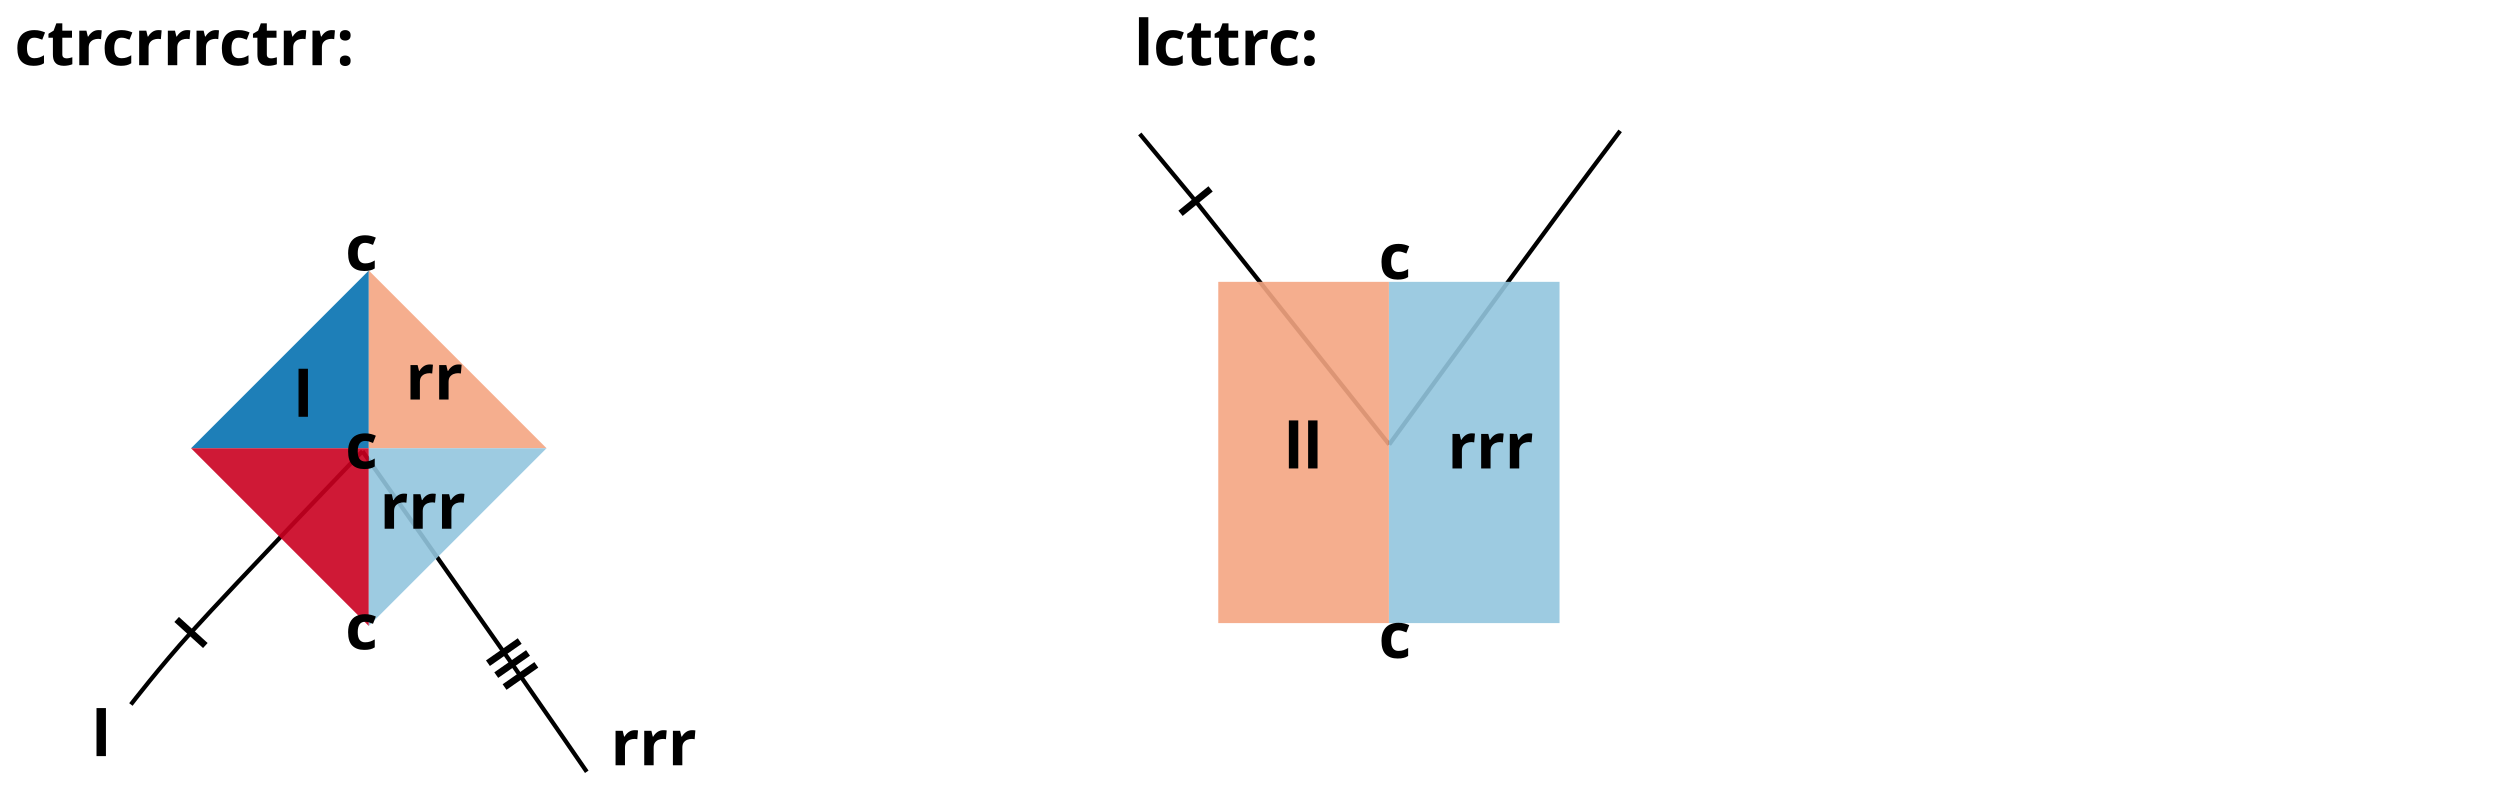
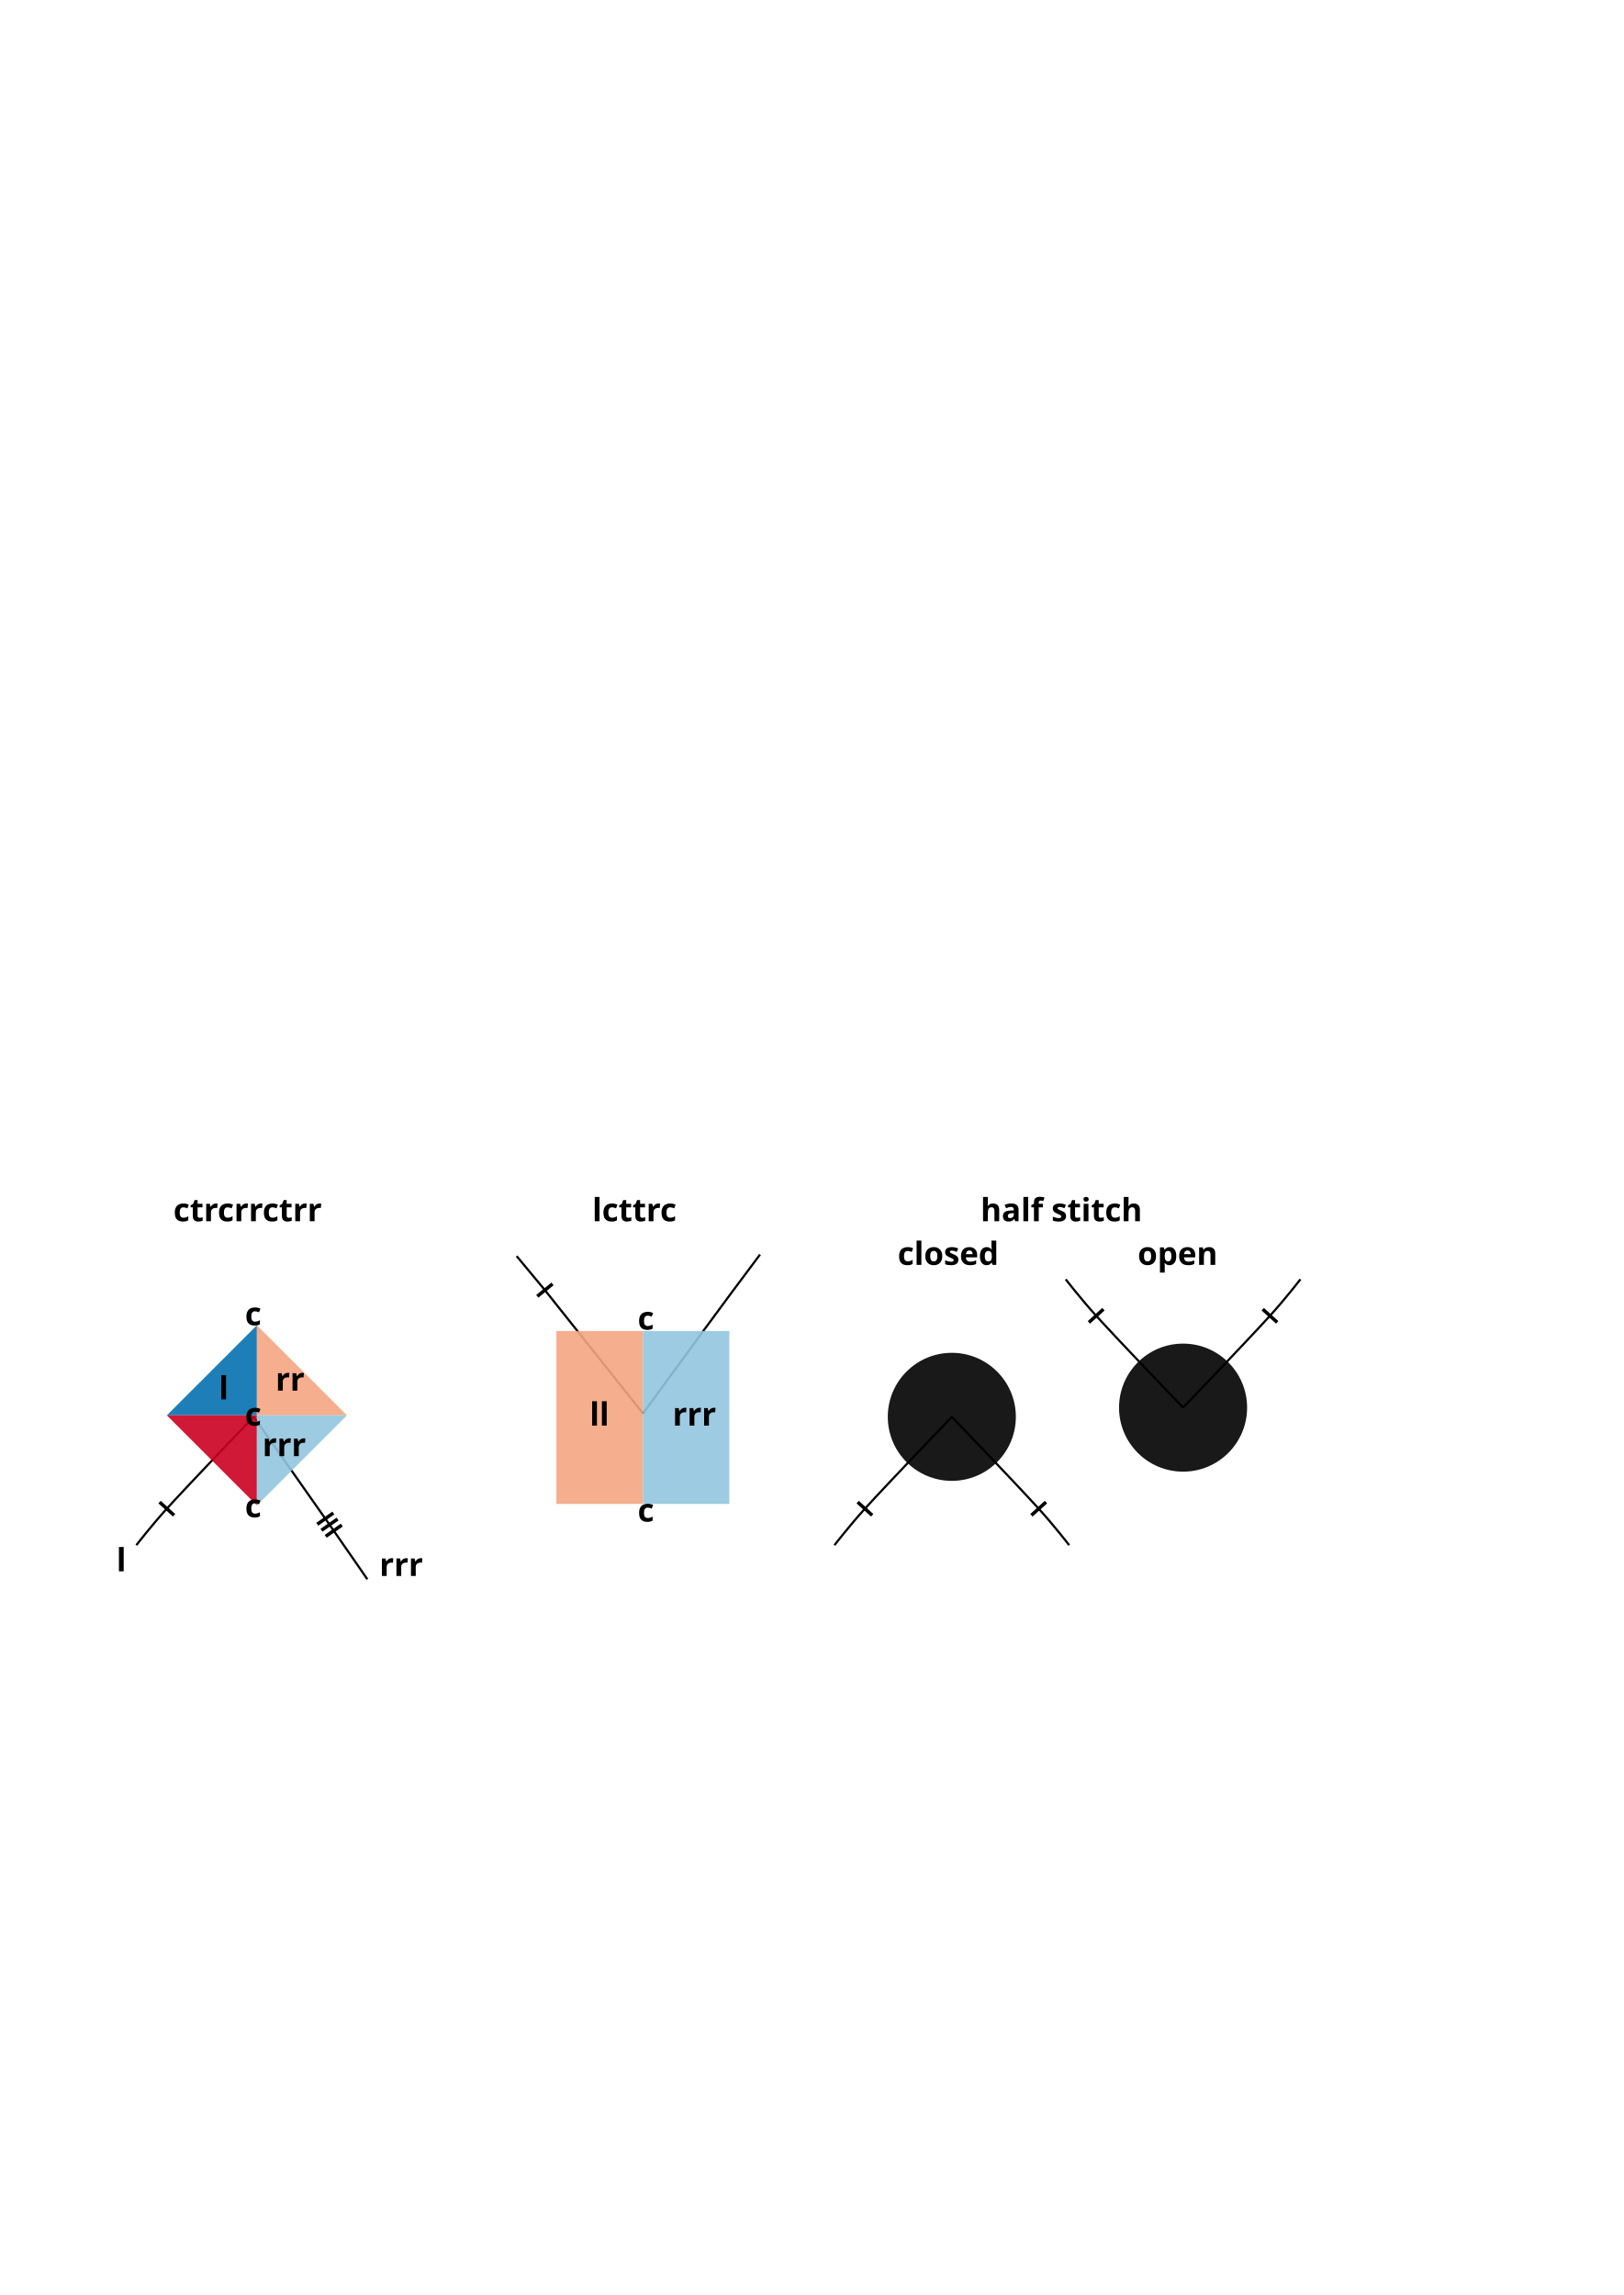
- <svg xmlns="http://www.w3.org/2000/svg" id="svg2" version="1.1" width="580.617" height="188.041">
-   <path class="link" d="m 30.397,163.615 c 0,0 6.953,-9.008 13.961,-16.721 10.862,-11.954 39.829,-42.104 39.829,-42.104" style="fill:none;stroke:#000000;stroke-width:1;stroke-miterlimit:4;stroke-dasharray:none;marker-mid:url(#twist-1-5)" id="path984" />
-   <path class="link" d="m 136.276,179.244 c 0,0 -9.035,-13.14 -17.333,-25.026 -9.045,-12.956 -34.757,-49.427 -34.757,-49.427" style="fill:none;stroke:#000000;stroke-width:1;stroke-miterlimit:4;stroke-dasharray:none;marker-mid:url(#twist-3-0-8)" id="path986" />
-   <path class="link" d="m 264.713,31.106 12.95,15.6 44.972,56.524" style="fill:none;stroke:#000000;stroke-width:1;stroke-miterlimit:4;stroke-dasharray:none;marker-mid:url(#twist-1-5)" id="path974" />
-   <path class="link" d="m 376.276,30.395 c -18.144,24.084 -35.843,48.496 -53.64,72.835" id="path976" style="fill:none;stroke:#000000;stroke-width:1;stroke-miterlimit:4;stroke-dasharray:none;marker-mid:url(#twist-3-0-8)" />
+ <svg xmlns="http://www.w3.org/2000/svg" id="svg2" version="1.1" width="744" height="1052">
+   <path class="link" d="m 62.497,708.283 c 0,0 6.953,-9.008 13.961,-16.721 10.862,-11.954 39.829,-42.104 39.829,-42.104" style="fill:none;stroke:#000000;stroke-width:1;stroke-miterlimit:4;stroke-dasharray:none;marker-mid:url(#twist-1-5)" id="path984" />
+   <path class="link" d="m 168.376,723.912 c 0,0 -9.035,-13.14 -17.333,-25.026 C 141.999,685.93 116.287,649.459 116.287,649.459" style="fill:none;stroke:#000000;stroke-width:1;stroke-miterlimit:4;stroke-dasharray:none;marker-mid:url(#twist-3-0-8)" id="path986" />
+   <path class="link" d="m 236.814,575.774 12.95,15.6 44.972,56.524" style="fill:none;stroke:#000000;stroke-width:1;stroke-miterlimit:4;stroke-dasharray:none;marker-mid:url(#twist-1-5)" id="path974" />
+   <path class="link" d="m 348.376,575.063 c -18.144,24.084 -35.843,48.496 -53.64,72.835" id="path976" style="fill:none;stroke:#000000;stroke-width:1;stroke-miterlimit:4;stroke-dasharray:none;marker-mid:url(#twist-3-0-8)" />
  <defs id="defs842">
    <rect x="360.815" y="426.521" width="79.3" height="39.65" id="rect1094" />
    <marker id="twist-1-5" viewBox="-2 -2 4 4" markerWidth="9" markerHeight="9" orient="auto" markerUnits="userSpaceOnUse">
      <path d="M 0,2 V -2" fill="#000000" stroke="#000000" stroke-width="0.7px" id="path4491" />
    </marker>
    <marker id="twist-2-3" viewBox="-2 -2 4 4" markerWidth="9" markerHeight="9" orient="auto" markerUnits="userSpaceOnUse">
      <path d="M -1,2 V -2 M 1,2 V -2" fill="#000000" stroke="#000000" stroke-width="0.7px" id="path4494" />
    </marker>
    <marker id="twist-3-0-8" viewBox="-2 -2 4 4" markerWidth="9" markerHeight="9" orient="auto" markerUnits="userSpaceOnUse">
      <path d="m -1.5,2 v -4 m 3,4 V -2 M 0,2 v -4" fill="#000000" stroke="#000000" stroke-width="0.7px" id="path4497-4" />
    </marker>
  </defs>
-   <text xml:space="preserve" id="text1092" style="font-size:14.667px;line-height:1.25;font-family:sans-serif;white-space:pre;shape-inside:url(#rect1094);" transform="translate(-30.8556,-736.9579)" />
-   <g class="node" transform="matrix(7.506168,0,0,7.506168,85.65106,104.1041)" id="g942">
+   <g class="node" transform="matrix(7.506168,0,0,7.506168,117.7512,648.7722)" id="g942">
    <path d="M -5.5,0 0,-5.5 V 0 Z" style="opacity:0.9;fill:#0571b0;stroke:none" id="path934" />
    <path d="M 5.5,0 0,-5.5 V 0 Z" style="opacity:0.9;fill:#f4a582;stroke:none" id="path936" />
    <path d="M -5.5,0 0,5.5 V 0 Z" style="opacity:0.9;fill:#ca0020;stroke:none" id="path938" />
    <path d="M 5.5,0 0,5.5 V 0 Z" style="opacity:0.9;fill:#92c5de;stroke:none" id="path940" />
  </g>
-   <text xml:space="preserve" style="font-style:normal;font-variant:normal;font-weight:bold;font-stretch:normal;font-size:14.667px;line-height:1.25;font-family:sans-serif;-inkscape-font-specification:'sans-serif Bold'" x="80.191" y="62.794" id="text958">
-     <tspan id="tspan956" x="80.191" y="62.794">c</tspan>
+   <text xml:space="preserve" style="font-style:normal;font-variant:normal;font-weight:bold;font-stretch:normal;font-size:14.667px;line-height:1.25;font-family:sans-serif;-inkscape-font-specification:'sans-serif Bold'" x="112.291" y="607.462" id="text958">
+     <tspan id="tspan956" x="112.291" y="607.462">c</tspan>
  </text>
-   <text xml:space="preserve" style="font-style:normal;font-variant:normal;font-weight:bold;font-stretch:normal;font-size:14.667px;line-height:1.25;font-family:sans-serif;-inkscape-font-specification:'sans-serif Bold'" x="80.191" y="150.794" id="text962">
-     <tspan id="tspan960" x="80.191" y="150.794">c</tspan>
+   <text xml:space="preserve" style="font-style:normal;font-variant:normal;font-weight:bold;font-stretch:normal;font-size:14.667px;line-height:1.25;font-family:sans-serif;-inkscape-font-specification:'sans-serif Bold'" x="112.291" y="695.462" id="text962">
+     <tspan id="tspan960" x="112.291" y="695.462">c</tspan>
  </text>
-   <text xml:space="preserve" style="font-style:normal;font-variant:normal;font-weight:bold;font-stretch:normal;font-size:14.667px;line-height:1.25;font-family:sans-serif;-inkscape-font-specification:'sans-serif Bold'" x="80.191" y="108.794" id="text966">
-     <tspan id="tspan964" x="80.191" y="108.794">c</tspan>
+   <text xml:space="preserve" style="font-style:normal;font-variant:normal;font-weight:bold;font-stretch:normal;font-size:14.667px;line-height:1.25;font-family:sans-serif;-inkscape-font-specification:'sans-serif Bold'" x="112.291" y="653.462" id="text966">
+     <tspan id="tspan964" x="112.291" y="653.462">c</tspan>
  </text>
-   <text xml:space="preserve" style="font-style:normal;font-variant:normal;font-weight:bold;font-stretch:normal;font-size:14.667px;line-height:1.25;font-family:sans-serif;-inkscape-font-specification:'sans-serif Bold'" x="68.191" y="96.794" id="text970">
-     <tspan id="tspan968" x="68.191" y="96.794">l</tspan>
+   <text xml:space="preserve" style="font-style:normal;font-variant:normal;font-weight:bold;font-stretch:normal;font-size:14.667px;line-height:1.25;font-family:sans-serif;-inkscape-font-specification:'sans-serif Bold'" x="100.291" y="641.462" id="text970">
+     <tspan id="tspan968" x="100.291" y="641.462">l</tspan>
  </text>
-   <text xml:space="preserve" style="font-style:normal;font-variant:normal;font-weight:bold;font-stretch:normal;font-size:14.667px;line-height:1.25;font-family:sans-serif;-inkscape-font-specification:'sans-serif Bold'" x="94.191" y="92.794" id="text974">
-     <tspan id="tspan972" x="94.191" y="92.794">rr</tspan>
+   <text xml:space="preserve" style="font-style:normal;font-variant:normal;font-weight:bold;font-stretch:normal;font-size:14.667px;line-height:1.25;font-family:sans-serif;-inkscape-font-specification:'sans-serif Bold'" x="126.291" y="637.462" id="text974">
+     <tspan id="tspan972" x="126.291" y="637.462">rr</tspan>
  </text>
-   <text xml:space="preserve" style="font-style:normal;font-variant:normal;font-weight:bold;font-stretch:normal;font-size:14.667px;line-height:1.25;font-family:sans-serif;-inkscape-font-specification:'sans-serif Bold'" x="88.191" y="122.794" id="text978">
-     <tspan id="tspan976" x="88.191" y="122.794">rrr</tspan>
+   <text xml:space="preserve" style="font-style:normal;font-variant:normal;font-weight:bold;font-stretch:normal;font-size:14.667px;line-height:1.25;font-family:sans-serif;-inkscape-font-specification:'sans-serif Bold'" x="120.291" y="667.462" id="text978">
+     <tspan id="tspan976" x="120.291" y="667.462">rrr</tspan>
  </text>
-   <text xml:space="preserve" style="font-style:normal;font-variant:normal;font-weight:bold;font-stretch:normal;font-size:14.667px;line-height:1.25;font-family:sans-serif;-inkscape-font-specification:'sans-serif Bold'" x="3.37" y="15.143" id="text982">
-     <tspan id="tspan980" x="3.37" y="15.143">ctrcrrrctrr:</tspan>
+   <text xml:space="preserve" style="font-style:normal;font-variant:normal;font-weight:bold;font-stretch:normal;font-size:14.667px;line-height:1.25;font-family:sans-serif;-inkscape-font-specification:'sans-serif Bold'" x="79.47" y="559.811" id="text982">
+     <tspan id="tspan980" x="79.47" y="559.811">ctrcrrctrr</tspan>
  </text>
-   <text xml:space="preserve" style="font-style:normal;font-variant:normal;font-weight:bold;font-stretch:normal;font-size:14.667px;line-height:1.25;font-family:sans-serif;-inkscape-font-specification:'sans-serif Bold'" x="141.819" y="177.734" id="text990">
-     <tspan id="tspan988" x="141.819" y="177.734">rrr</tspan>
+   <text xml:space="preserve" style="font-style:normal;font-variant:normal;font-weight:bold;font-stretch:normal;font-size:14.667px;line-height:1.25;font-family:sans-serif;-inkscape-font-specification:'sans-serif Bold'" x="173.919" y="722.402" id="text990">
+     <tspan id="tspan988" x="173.919" y="722.402">rrr</tspan>
  </text>
-   <text xml:space="preserve" style="font-style:normal;font-variant:normal;font-weight:bold;font-stretch:normal;font-size:14.667px;line-height:1.25;font-family:sans-serif;-inkscape-font-specification:'sans-serif Bold'" x="21.273" y="175.603" id="text994">
-     <tspan id="tspan992" x="21.273" y="175.603">l</tspan>
+   <text xml:space="preserve" style="font-style:normal;font-variant:normal;font-weight:bold;font-stretch:normal;font-size:14.667px;line-height:1.25;font-family:sans-serif;-inkscape-font-specification:'sans-serif Bold'" x="53.373" y="720.271" id="text994">
+     <tspan id="tspan992" x="53.373" y="720.271">l</tspan>
  </text>
-   <g class="node" transform="matrix(-9.216171,0,0,9.216171,322.5693,105.0859)" id="g964">
+   <g class="node" transform="matrix(-9.216171,0,0,9.216171,294.6694,649.754)" id="g964">
    <path d="M -4.3,-4.3 H 0 v 8.6 h -4.3 z" style="opacity:0.9;fill:#92c5de;stroke:none" id="path960" />
    <path d="M 0,-4.3 H 4.3 V 4.3 H 0 Z" style="opacity:0.9;fill:#f4a582;fill-opacity:1;stroke:none" id="path962" />
  </g>
-   <text xml:space="preserve" style="font-style:normal;font-variant:normal;font-weight:bold;font-stretch:normal;font-size:14.667px;line-height:1.25;font-family:sans-serif;-inkscape-font-specification:'sans-serif Bold'" x="320.191" y="64.794" id="text968">
-     <tspan id="tspan966" x="320.191" y="64.794">c</tspan>
+   <text xml:space="preserve" style="font-style:normal;font-variant:normal;font-weight:bold;font-stretch:normal;font-size:14.667px;line-height:1.25;font-family:sans-serif;-inkscape-font-specification:'sans-serif Bold'" x="292.291" y="609.462" id="text968">
+     <tspan id="tspan966" x="292.291" y="609.462">c</tspan>
  </text>
-   <text xml:space="preserve" style="font-style:normal;font-variant:normal;font-weight:bold;font-stretch:normal;font-size:14.667px;line-height:1.25;font-family:sans-serif;-inkscape-font-specification:'sans-serif Bold'" x="320.191" y="152.794" id="text972">
-     <tspan id="tspan970" x="320.191" y="152.794">c</tspan>
+   <text xml:space="preserve" style="font-style:normal;font-variant:normal;font-weight:bold;font-stretch:normal;font-size:14.667px;line-height:1.25;font-family:sans-serif;-inkscape-font-specification:'sans-serif Bold'" x="292.291" y="697.462" id="text972">
+     <tspan id="tspan970" x="292.291" y="697.462">c</tspan>
  </text>
-   <text xml:space="preserve" style="font-style:normal;font-variant:normal;font-weight:bold;font-stretch:normal;font-size:14.667px;line-height:1.25;font-family:sans-serif;-inkscape-font-specification:'sans-serif Bold'" x="263.37" y="15.143" id="text980">
-     <tspan id="tspan978" x="263.37" y="15.143">lcttrc:</tspan>
+   <text xml:space="preserve" style="font-style:normal;font-variant:normal;font-weight:bold;font-stretch:normal;font-size:14.667px;line-height:1.25;font-family:sans-serif;-inkscape-font-specification:'sans-serif Bold'" x="271.47" y="559.811" id="text980">
+     <tspan id="tspan978" x="271.47" y="559.811">lcttrc</tspan>
  </text>
-   <text xml:space="preserve" style="font-style:normal;font-variant:normal;font-weight:bold;font-stretch:normal;font-size:14.667px;line-height:1.25;font-family:sans-serif;-inkscape-font-specification:'sans-serif Bold'" x="336.191" y="108.794" id="text984">
-     <tspan id="tspan982" x="336.191" y="108.794">rrr</tspan>
+   <text xml:space="preserve" style="font-style:normal;font-variant:normal;font-weight:bold;font-stretch:normal;font-size:14.667px;line-height:1.25;font-family:sans-serif;-inkscape-font-specification:'sans-serif Bold'" x="308.291" y="653.462" id="text984">
+     <tspan id="tspan982" x="308.291" y="653.462">rrr</tspan>
  </text>
-   <text xml:space="preserve" style="font-style:normal;font-variant:normal;font-weight:bold;font-stretch:normal;font-size:14.667px;line-height:1.25;font-family:sans-serif;-inkscape-font-specification:'sans-serif Bold'" x="298.191" y="108.794" id="text988">
-     <tspan id="tspan986" x="298.191" y="108.794">ll</tspan>
+   <text xml:space="preserve" style="font-style:normal;font-variant:normal;font-weight:bold;font-stretch:normal;font-size:14.667px;line-height:1.25;font-family:sans-serif;-inkscape-font-specification:'sans-serif Bold'" x="270.291" y="653.462" id="text988">
+     <tspan id="tspan986" x="270.291" y="653.462">ll</tspan>
+   </text>
+   <path class="link" d="m 382.497,708.283 c 0,0 6.953,-9.008 13.961,-16.721 10.862,-11.954 39.829,-42.104 39.829,-42.104" style="fill:none;stroke:#000000;stroke-width:1;stroke-miterlimit:4;stroke-dasharray:none;marker-mid:url(#twist-1-5)" id="path1041" />
+   <path class="link" d="m 490.077,708.283 c 0,0 -6.953,-9.008 -13.961,-16.721 C 465.254,679.609 436.287,649.459 436.287,649.459" style="fill:none;stroke:#000000;stroke-width:1;stroke-miterlimit:4;stroke-dasharray:none;marker-mid:url(#twist-1-5)" id="path1046" />
+   <path class="node" d="m 465.635,649.459 a 29.348,29.348 0 0 1 -29.348,29.348 29.348,29.348 0 0 1 -29.348,-29.348 29.348,29.348 0 0 1 29.348,-29.348 29.348,29.348 0 0 1 29.348,29.348 z" style="opacity:0.9;fill:#000000;stroke:none;stroke-width:6.244" id="path1050">
+     </path>
+   <path class="link" d="m 488.497,586.416 c 0,0 6.953,9.008 13.961,16.721 10.862,11.954 39.829,42.104 39.829,42.104" style="fill:none;stroke:#000000;stroke-width:1;stroke-miterlimit:4;stroke-dasharray:none;marker-mid:url(#twist-1-5)" id="path1052" />
+   <path class="link" d="m 596.077,586.416 c 0,0 -6.953,9.008 -13.961,16.721 -10.862,11.954 -39.829,42.104 -39.829,42.104" style="fill:none;stroke:#000000;stroke-width:1;stroke-miterlimit:4;stroke-dasharray:none;marker-mid:url(#twist-1-5)" id="path1054" />
+   <path class="node" d="m 571.635,645.241 a 29.348,29.348 0 0 0 -29.348,-29.348 29.348,29.348 0 0 0 -29.348,29.348 29.348,29.348 0 0 0 29.348,29.348 29.348,29.348 0 0 0 29.348,-29.348 z" style="opacity:0.9;fill:#000000;stroke:none;stroke-width:6.244" id="path1058">
+     </path>
+   <text xml:space="preserve" style="font-style:normal;font-variant:normal;font-weight:bold;font-stretch:normal;font-size:14.667px;line-height:1.25;font-family:sans-serif;-inkscape-font-specification:'sans-serif Bold'" x="449.47" y="559.811" id="text1062">
+     <tspan id="tspan1060" x="449.47" y="559.811">half stitch</tspan>
+   </text>
+   <text xml:space="preserve" style="font-style:normal;font-variant:normal;font-weight:bold;font-stretch:normal;font-size:14.667px;line-height:1.25;font-family:sans-serif;-inkscape-font-specification:'sans-serif Bold'" x="411.47" y="579.811" id="text1066">
+     <tspan id="tspan1064" x="411.47" y="579.811">closed</tspan>
+   </text>
+   <text xml:space="preserve" style="font-style:normal;font-variant:normal;font-weight:bold;font-stretch:normal;font-size:14.667px;line-height:1.25;font-family:sans-serif;-inkscape-font-specification:'sans-serif Bold'" x="521.47" y="579.811" id="text1070">
+     <tspan id="tspan1068" x="521.47" y="579.811">open</tspan>
  </text>
</svg>
